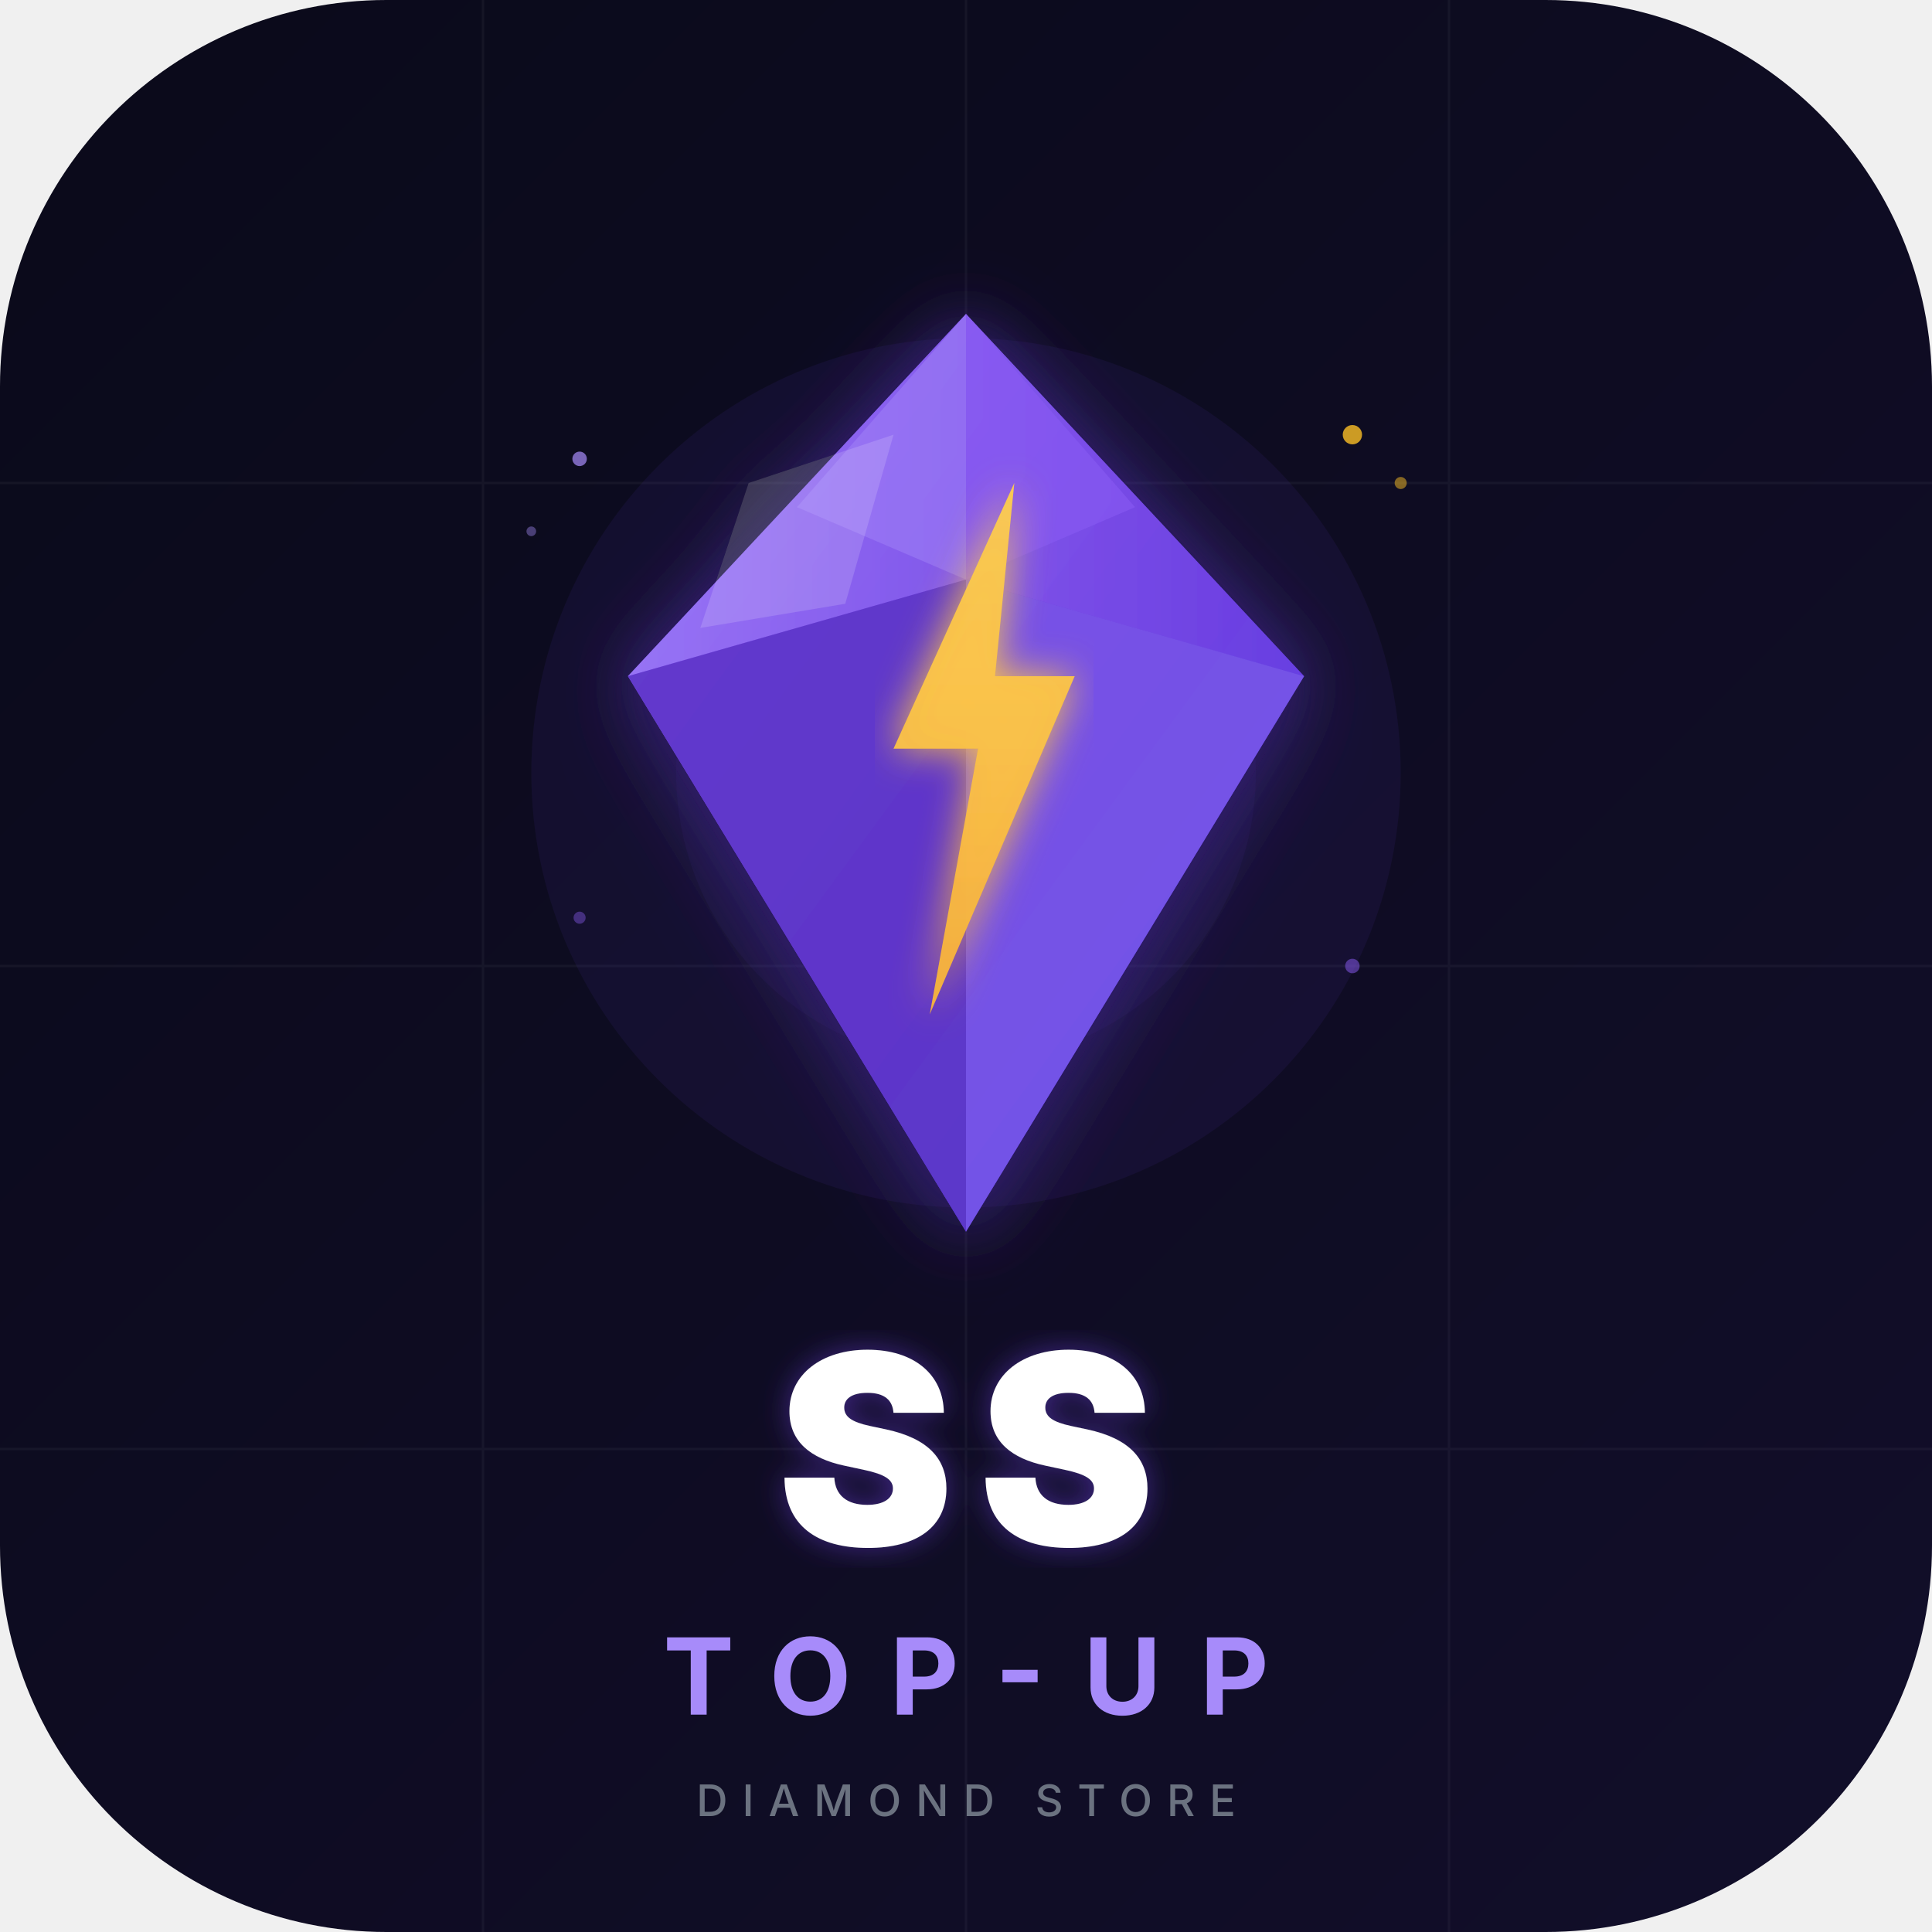
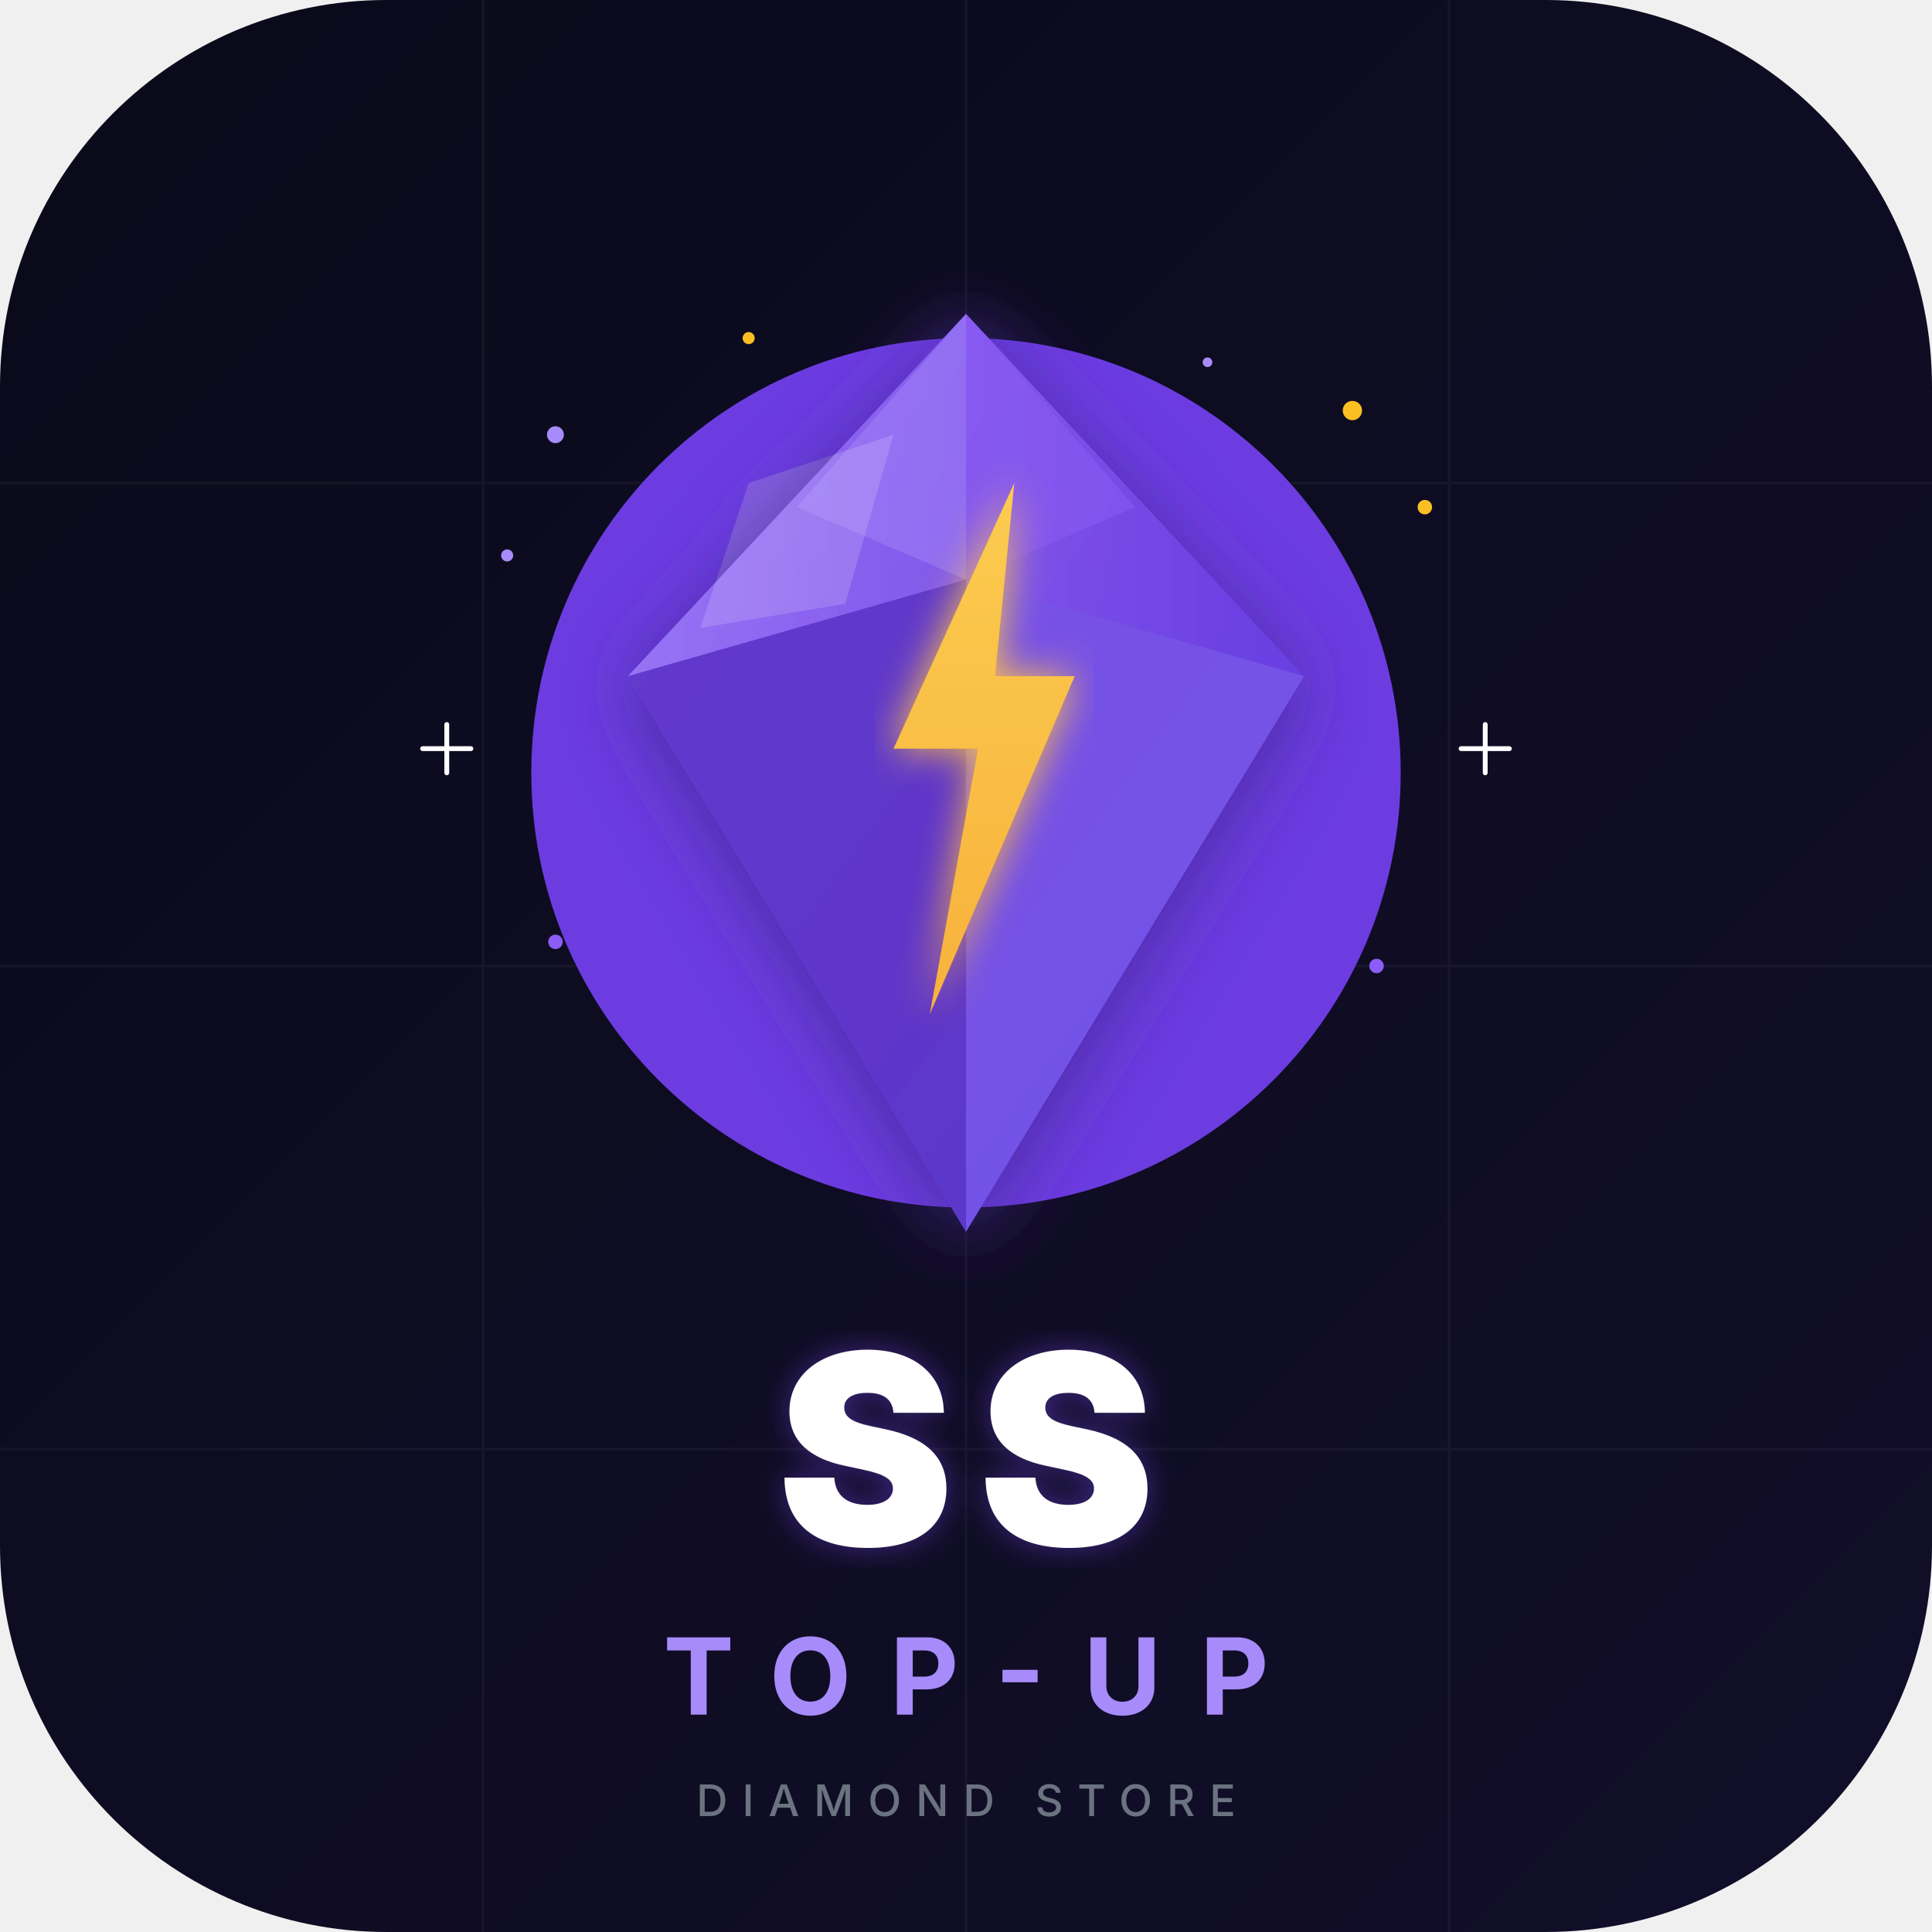
<svg xmlns="http://www.w3.org/2000/svg" viewBox="0 0 800 800">
  <defs>
    <linearGradient id="bgGrad" x1="0%" y1="0%" x2="100%" y2="100%">
      <stop offset="0%" style="stop-color:#0a0a1a" />
      <stop offset="100%" style="stop-color:#120e2a" />
    </linearGradient>
    <linearGradient id="diamondGrad" x1="0%" y1="0%" x2="100%" y2="100%">
      <stop offset="0%" style="stop-color:#8B5CF6" />
      <stop offset="50%" style="stop-color:#6C3CE1" />
      <stop offset="100%" style="stop-color:#4F46E5" />
    </linearGradient>
    <linearGradient id="diamondShine" x1="0%" y1="0%" x2="100%" y2="0%">
      <stop offset="0%" style="stop-color:#a78bfa" />
      <stop offset="100%" style="stop-color:#6C3CE1" />
    </linearGradient>
    <linearGradient id="boltGrad" x1="0%" y1="0%" x2="0%" y2="100%">
      <stop offset="0%" style="stop-color:#fbbf24" />
      <stop offset="100%" style="stop-color:#f59e0b" />
    </linearGradient>
    <filter id="glow">
      <feGaussianBlur stdDeviation="8" result="blur" />
      <feComposite in="SourceGraphic" in2="blur" operator="over" />
    </filter>
    <filter id="outerGlow">
      <feGaussianBlur stdDeviation="12" result="blur" />
      <feFlood flood-color="#6C3CE1" flood-opacity="0.4" />
      <feComposite in2="blur" operator="in" />
      <feMerge>
        <feMergeNode />
        <feMergeNode in="SourceGraphic" />
      </feMerge>
    </filter>
    <filter id="softShadow">
      <feDropShadow dx="0" dy="6" stdDeviation="16" flood-color="#000" flood-opacity="0.5" />
    </filter>
    <filter id="textGlow">
      <feDropShadow dx="0" dy="0" stdDeviation="6" flood-color="#6C3CE1" flood-opacity="0.5" />
    </filter>
    <clipPath id="roundClip">
      <rect width="800" height="800" rx="160" ry="160" />
    </clipPath>
  </defs>
+   <style>
+     /* Diamond float animation */
+     @keyframes diamondFloat {
+       0%, 100% { transform: translateY(0px); }
+       50% { transform: translateY(-12px); }
+     }
+     /* Diamond pulse glow */
+     @keyframes pulseGlow {
+       0%, 100% { opacity: 0.08; r: 180; }
+       50% { opacity: 0.15; r: 200; }
+     }
+     @keyframes pulseGlowInner {
+       0%, 100% { opacity: 0.06; r: 120; }
+       50% { opacity: 0.12; r: 135; }
+     }
+     /* Lightning flash */
+     @keyframes boltFlash {
+       0%, 70%, 100% { opacity: 0.95; }
+       75% { opacity: 0.3; }
+       80% { opacity: 1; }
+       85% { opacity: 0.5; }
+       90% { opacity: 1; }
+     }
+     /* Sparkle twinkle */
+     @keyframes twinkle1 {
+       0%, 100% { opacity: 0; transform: scale(0); }
+       50% { opacity: 1; transform: scale(1); }
+     }
+     @keyframes twinkle2 {
+       0%, 100% { opacity: 0; transform: scale(0); }
+       40% { opacity: 0; }
+       70% { opacity: 1; transform: scale(1.2); }
+       90% { opacity: 0.3; }
+     }
+     @keyframes twinkle3 {
+       0%, 30% { opacity: 0; transform: scale(0); }
+       60% { opacity: 1; transform: scale(1); }
+       100% { opacity: 0; transform: scale(0); }
+     }
+     /* Shine sweep across diamond */
+     @keyframes shineSweep {
+       0% { transform: translateX(-100px); opacity: 0; }
+       40% { opacity: 0; }
+       50% { opacity: 0.3; }
+       60% { opacity: 0; }
+       100% { transform: translateX(100px); opacity: 0; }
+     }
+     /* Text fade in */
+     @keyframes textSlideUp {
+       0% { opacity: 0; transform: translateY(15px); }
+       100% { opacity: 1; transform: translateY(0); }
+     }
+     /* Rotate subtle for diamond */
+     @keyframes diamondRotate {
+       0%, 100% { transform: rotate(0deg); }
+       25% { transform: rotate(1.5deg); }
+       75% { transform: rotate(-1.5deg); }
+     }
+ 
+     .diamond-group {
+       animation: diamondFloat 3s ease-in-out infinite;
+       transform-origin: 400px 320px;
+     }
+     .glow-outer {
+       animation: pulseGlow 3s ease-in-out infinite;
+     }
+     .glow-inner {
+       animation: pulseGlowInner 3s ease-in-out infinite 0.3s;
+     }
+     .bolt {
+       animation: boltFlash 4s ease-in-out infinite;
+     }
+     .sparkle-1 { animation: twinkle1 2.5s ease-in-out infinite; transform-origin: center; }
+     .sparkle-2 { animation: twinkle2 3s ease-in-out infinite 0.5s; transform-origin: center; }
+     .sparkle-3 { animation: twinkle3 2s ease-in-out infinite 1s; transform-origin: center; }
+     .sparkle-4 { animation: twinkle1 2.8s ease-in-out infinite 1.5s; transform-origin: center; }
+     .sparkle-5 { animation: twinkle2 2.2s ease-in-out infinite 0.8s; transform-origin: center; }
+     .sparkle-6 { animation: twinkle3 3.2s ease-in-out infinite 0.3s; transform-origin: center; }
+     .sparkle-7 { animation: twinkle1 2s ease-in-out infinite 2s; transform-origin: center; }
+     .sparkle-8 { animation: twinkle2 2.6s ease-in-out infinite 1.2s; transform-origin: center; }
+     .shine-sweep {
+       animation: shineSweep 4s ease-in-out infinite;
+     }
+     .text-ss {
+       animation: textSlideUp 0.8s ease-out both;
+     }
+     .text-topup {
+       animation: textSlideUp 0.8s ease-out 0.2s both;
+     }
+     .text-tagline {
+       animation: textSlideUp 0.8s ease-out 0.4s both;
+     }
+   </style>
  <rect width="800" height="800" rx="160" ry="160" fill="url(#bgGrad)" />
  <g opacity="0.04" clip-path="url(#roundClip)">
    <line x1="0" y1="200" x2="800" y2="200" stroke="#fff" stroke-width="1" />
    <line x1="0" y1="400" x2="800" y2="400" stroke="#fff" stroke-width="1" />
    <line x1="0" y1="600" x2="800" y2="600" stroke="#fff" stroke-width="1" />
    <line x1="200" y1="0" x2="200" y2="800" stroke="#fff" stroke-width="1" />
    <line x1="400" y1="0" x2="400" y2="800" stroke="#fff" stroke-width="1" />
    <line x1="600" y1="0" x2="600" y2="800" stroke="#fff" stroke-width="1" />
  </g>
-   <circle cx="400" cy="320" r="180" fill="#6C3CE1" opacity="0.08" />
-   <circle cx="400" cy="320" r="120" fill="#6C3CE1" opacity="0.06" />
-   <g filter="url(#outerGlow)">
-     <polygon points="400,130 540,280 400,510 260,280" fill="url(#diamondGrad)" filter="url(#softShadow)" />
-     <polygon points="400,130 540,280 400,240 260,280" fill="url(#diamondShine)" opacity="0.6" />
-     <polygon points="260,280 400,240 400,510" fill="#5B34C4" opacity="0.8" />
-     <polygon points="540,280 400,240 400,510" fill="#7C5AE8" opacity="0.7" />
-     <polygon points="400,130 330,210 400,240" fill="#a78bfa" opacity="0.4" />
-     <polygon points="400,130 470,210 400,240" fill="#8B5CF6" opacity="0.5" />
-     <polygon points="310,200 370,180 350,250 290,260" fill="#ffffff" opacity="0.15" />
+   <circle class="glow-outer" cx="400" cy="320" r="180" fill="#6C3CE1" />
+   <circle class="glow-inner" cx="400" cy="320" r="120" fill="#6C3CE1" />
+   <g class="diamond-group">
+     <g filter="url(#outerGlow)">
+       <polygon points="400,130 540,280 400,510 260,280" fill="url(#diamondGrad)" filter="url(#softShadow)" />
+       <polygon points="400,130 540,280 400,240 260,280" fill="url(#diamondShine)" opacity="0.6" />
+       <polygon points="260,280 400,240 400,510" fill="#5B34C4" opacity="0.8" />
+       <polygon points="540,280 400,240 400,510" fill="#7C5AE8" opacity="0.7" />
+       <polygon points="400,130 330,210 400,240" fill="#a78bfa" opacity="0.4" />
+       <polygon points="400,130 470,210 400,240" fill="#8B5CF6" opacity="0.5" />
+       <polygon points="310,200 370,180 350,250 290,260" fill="#ffffff" opacity="0.15" />
+     </g>
+     <rect class="shine-sweep" x="300" y="130" width="60" height="380" rx="30" fill="#ffffff" opacity="0" />
+     <g class="bolt" filter="url(#glow)">
+       <path d="M420 200 L370 310 L405 310 L385 420 L445 280 L412 280 Z" fill="url(#boltGrad)" />
+       <path d="M420 200 L370 310 L405 310 L385 420 L445 280 L412 280 Z" fill="#fff" opacity="0.2" />
+     </g>
  </g>
-   <g filter="url(#glow)">
-     <path d="M420 200 L370 310 L405 310 L385 420 L445 280 L412 280 Z" fill="url(#boltGrad)" opacity="0.95" />
-     <path d="M420 200 L370 310 L405 310 L385 420 L445 280 L412 280 Z" fill="#fff" opacity="0.2" />
+   <circle class="sparkle-1" cx="560" cy="170" r="4" fill="#fbbf24" />
+   <circle class="sparkle-2" cx="590" cy="210" r="3" fill="#fbbf24" />
+   <circle class="sparkle-3" cx="230" cy="180" r="3.5" fill="#a78bfa" />
+   <circle class="sparkle-4" cx="210" cy="230" r="2.5" fill="#a78bfa" />
+   <circle class="sparkle-5" cx="570" cy="400" r="3" fill="#8B5CF6" />
+   <circle class="sparkle-6" cx="230" cy="390" r="3" fill="#8B5CF6" />
+   <circle class="sparkle-7" cx="310" cy="140" r="2.5" fill="#fbbf24" />
+   <circle class="sparkle-8" cx="500" cy="150" r="2" fill="#a78bfa" />
+   <g class="sparkle-1">
+     <line x1="175" y1="310" x2="195" y2="310" stroke="#fff" stroke-width="2" stroke-linecap="round" />
+     <line x1="185" y1="300" x2="185" y2="320" stroke="#fff" stroke-width="2" stroke-linecap="round" />
  </g>
-   <circle cx="560" cy="180" r="4" fill="#fbbf24" opacity="0.8" />
-   <circle cx="580" cy="200" r="2.5" fill="#fbbf24" opacity="0.5" />
-   <circle cx="240" cy="190" r="3" fill="#a78bfa" opacity="0.7" />
-   <circle cx="220" cy="220" r="2" fill="#a78bfa" opacity="0.4" />
-   <circle cx="560" cy="400" r="3" fill="#8B5CF6" opacity="0.5" />
-   <circle cx="240" cy="380" r="2.5" fill="#8B5CF6" opacity="0.4" />
-   <text x="400" y="640" text-anchor="middle" font-family="'Inter','Segoe UI','Helvetica Neue',sans-serif" font-size="110" font-weight="900" letter-spacing="10" fill="#ffffff" filter="url(#textGlow)">SS</text>
-   <text x="400" y="710" text-anchor="middle" font-family="'Inter','Segoe UI','Helvetica Neue',sans-serif" font-size="44" font-weight="700" letter-spacing="16" fill="#a78bfa">TOP-UP</text>
-   <text x="400" y="752" text-anchor="middle" font-family="'Inter','Segoe UI',sans-serif" font-size="18" font-weight="500" letter-spacing="6" fill="#6b7280">DIAMOND STORE</text>
+   <g class="sparkle-4">
+     <line x1="605" y1="310" x2="625" y2="310" stroke="#fff" stroke-width="2" stroke-linecap="round" />
+     <line x1="615" y1="300" x2="615" y2="320" stroke="#fff" stroke-width="2" stroke-linecap="round" />
+   </g>
+   <text class="text-ss" x="400" y="640" text-anchor="middle" font-family="'Inter','Segoe UI','Helvetica Neue',sans-serif" font-size="110" font-weight="900" letter-spacing="10" fill="#ffffff" filter="url(#textGlow)">SS</text>
+   <text class="text-topup" x="400" y="710" text-anchor="middle" font-family="'Inter','Segoe UI','Helvetica Neue',sans-serif" font-size="44" font-weight="700" letter-spacing="16" fill="#a78bfa">TOP-UP</text>
+   <text class="text-tagline" x="400" y="752" text-anchor="middle" font-family="'Inter','Segoe UI',sans-serif" font-size="18" font-weight="500" letter-spacing="6" fill="#6b7280">DIAMOND STORE</text>
</svg>
